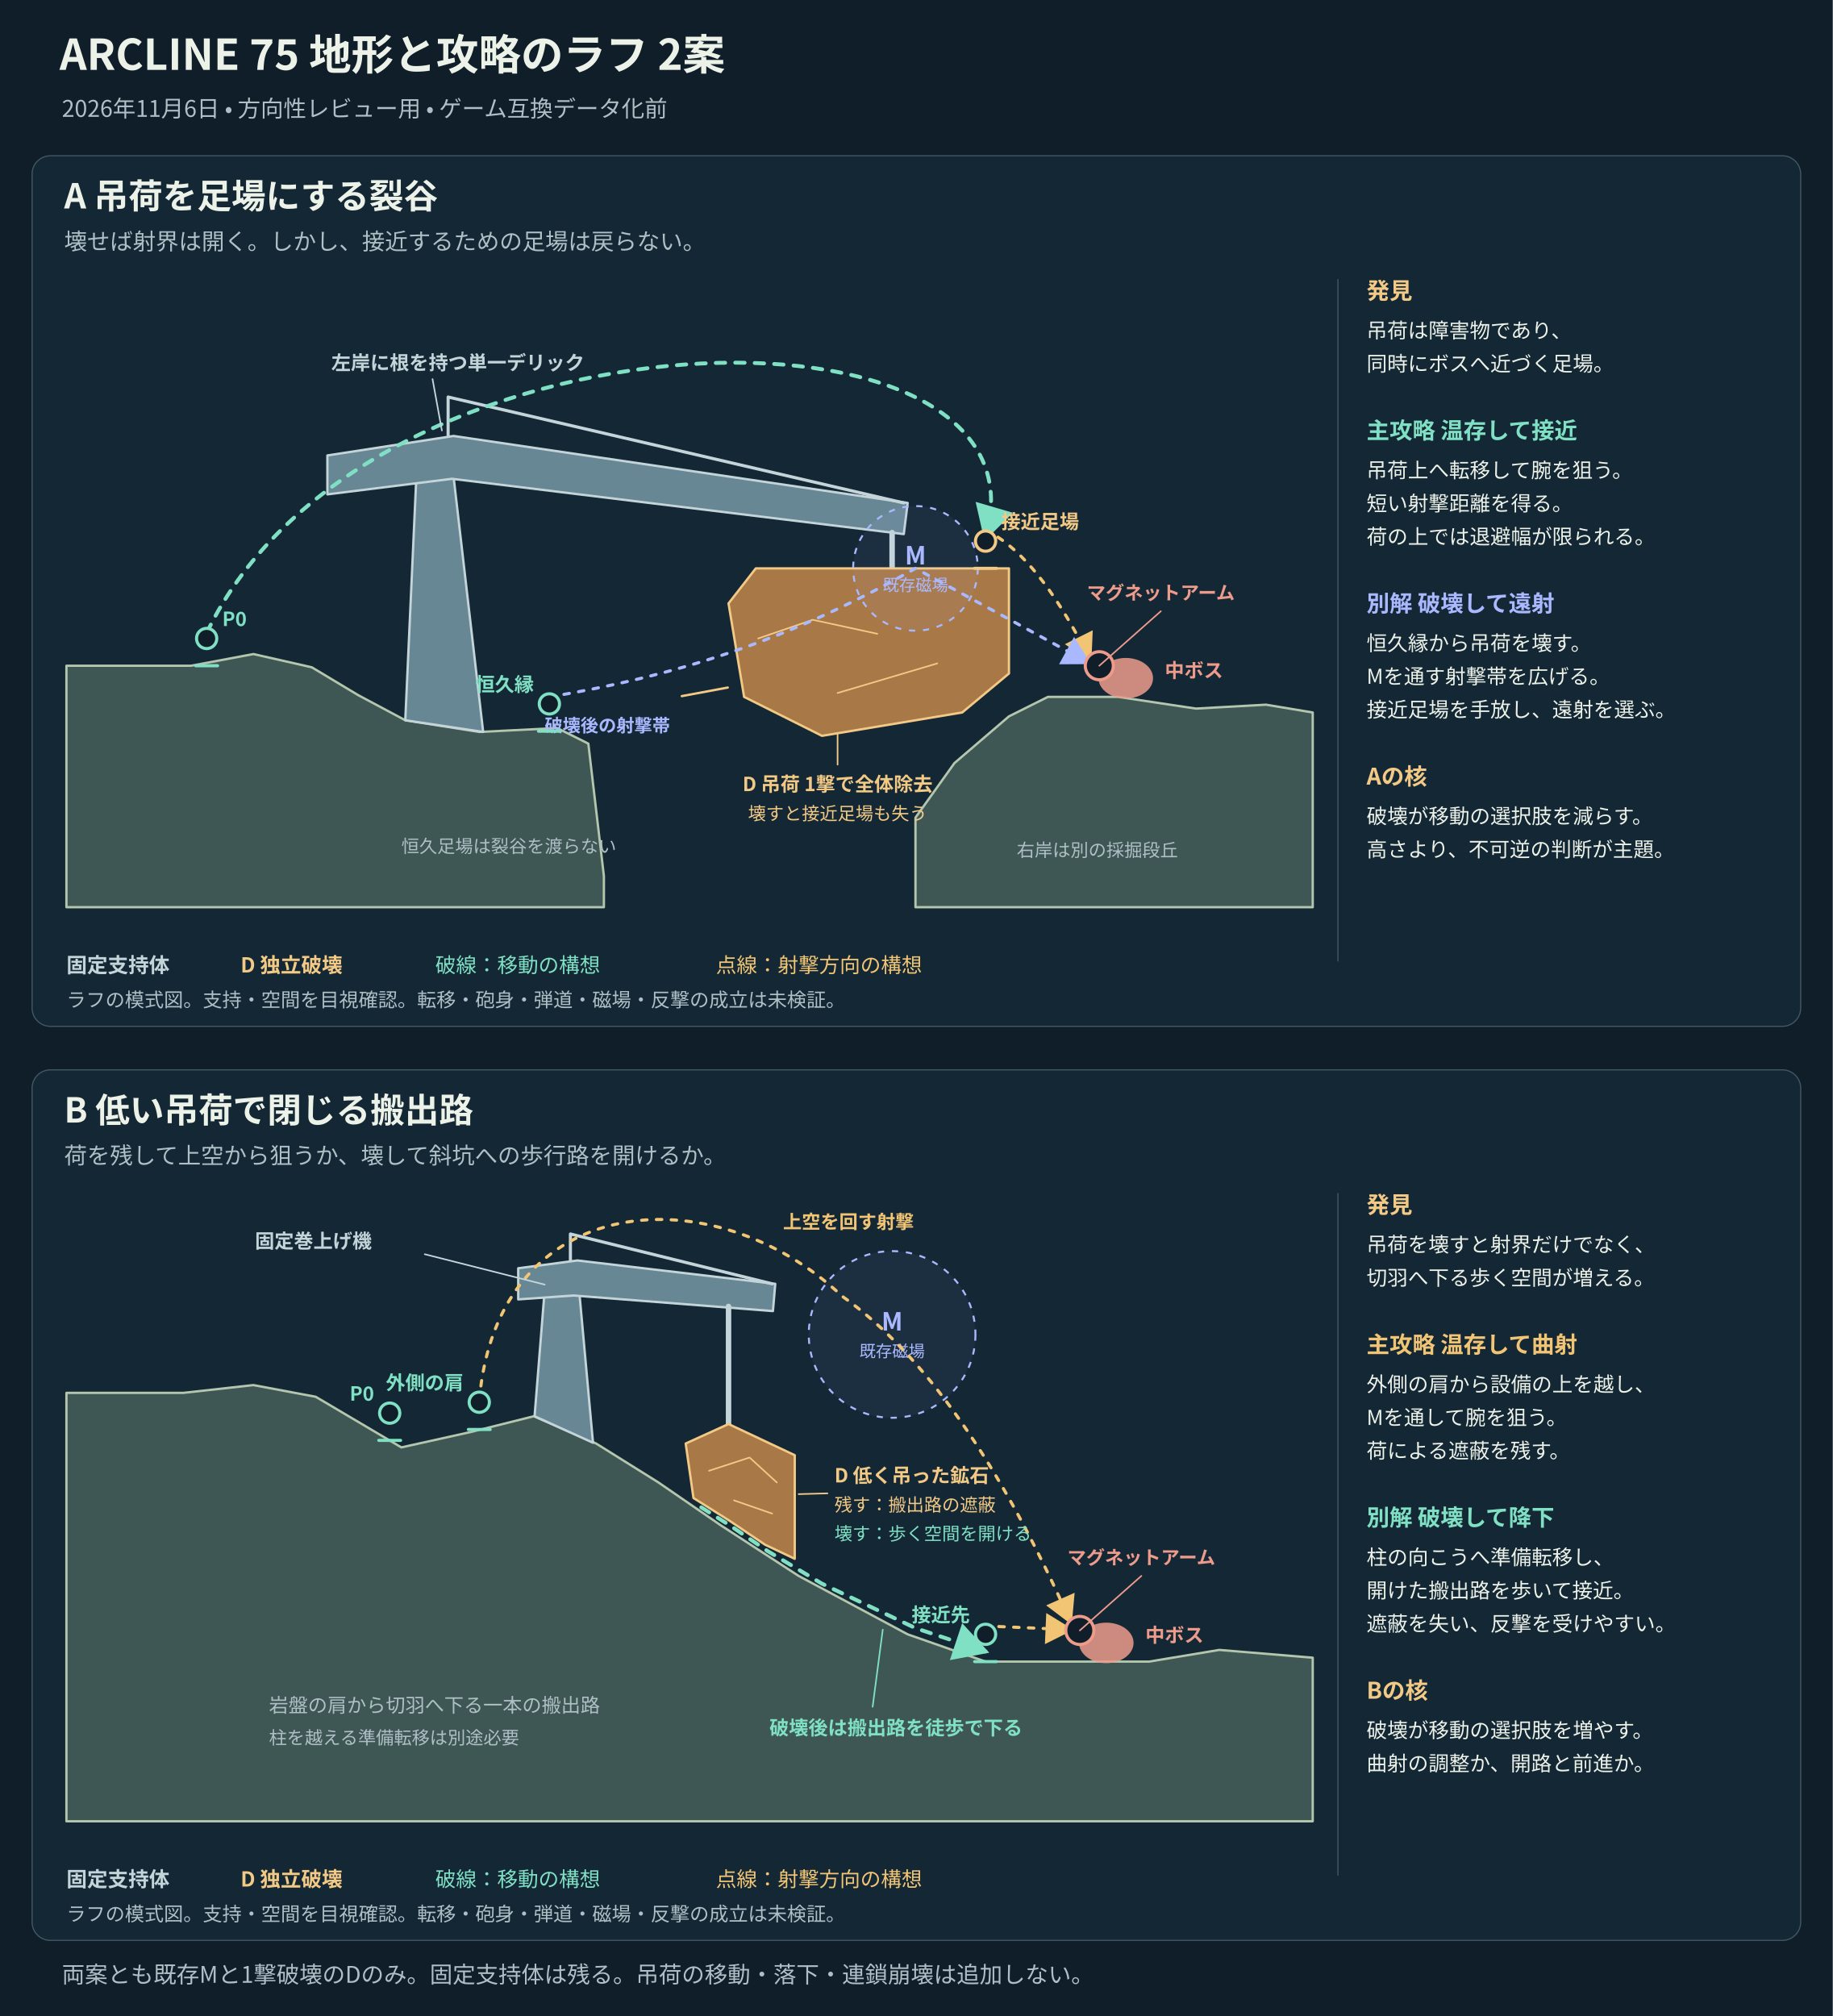
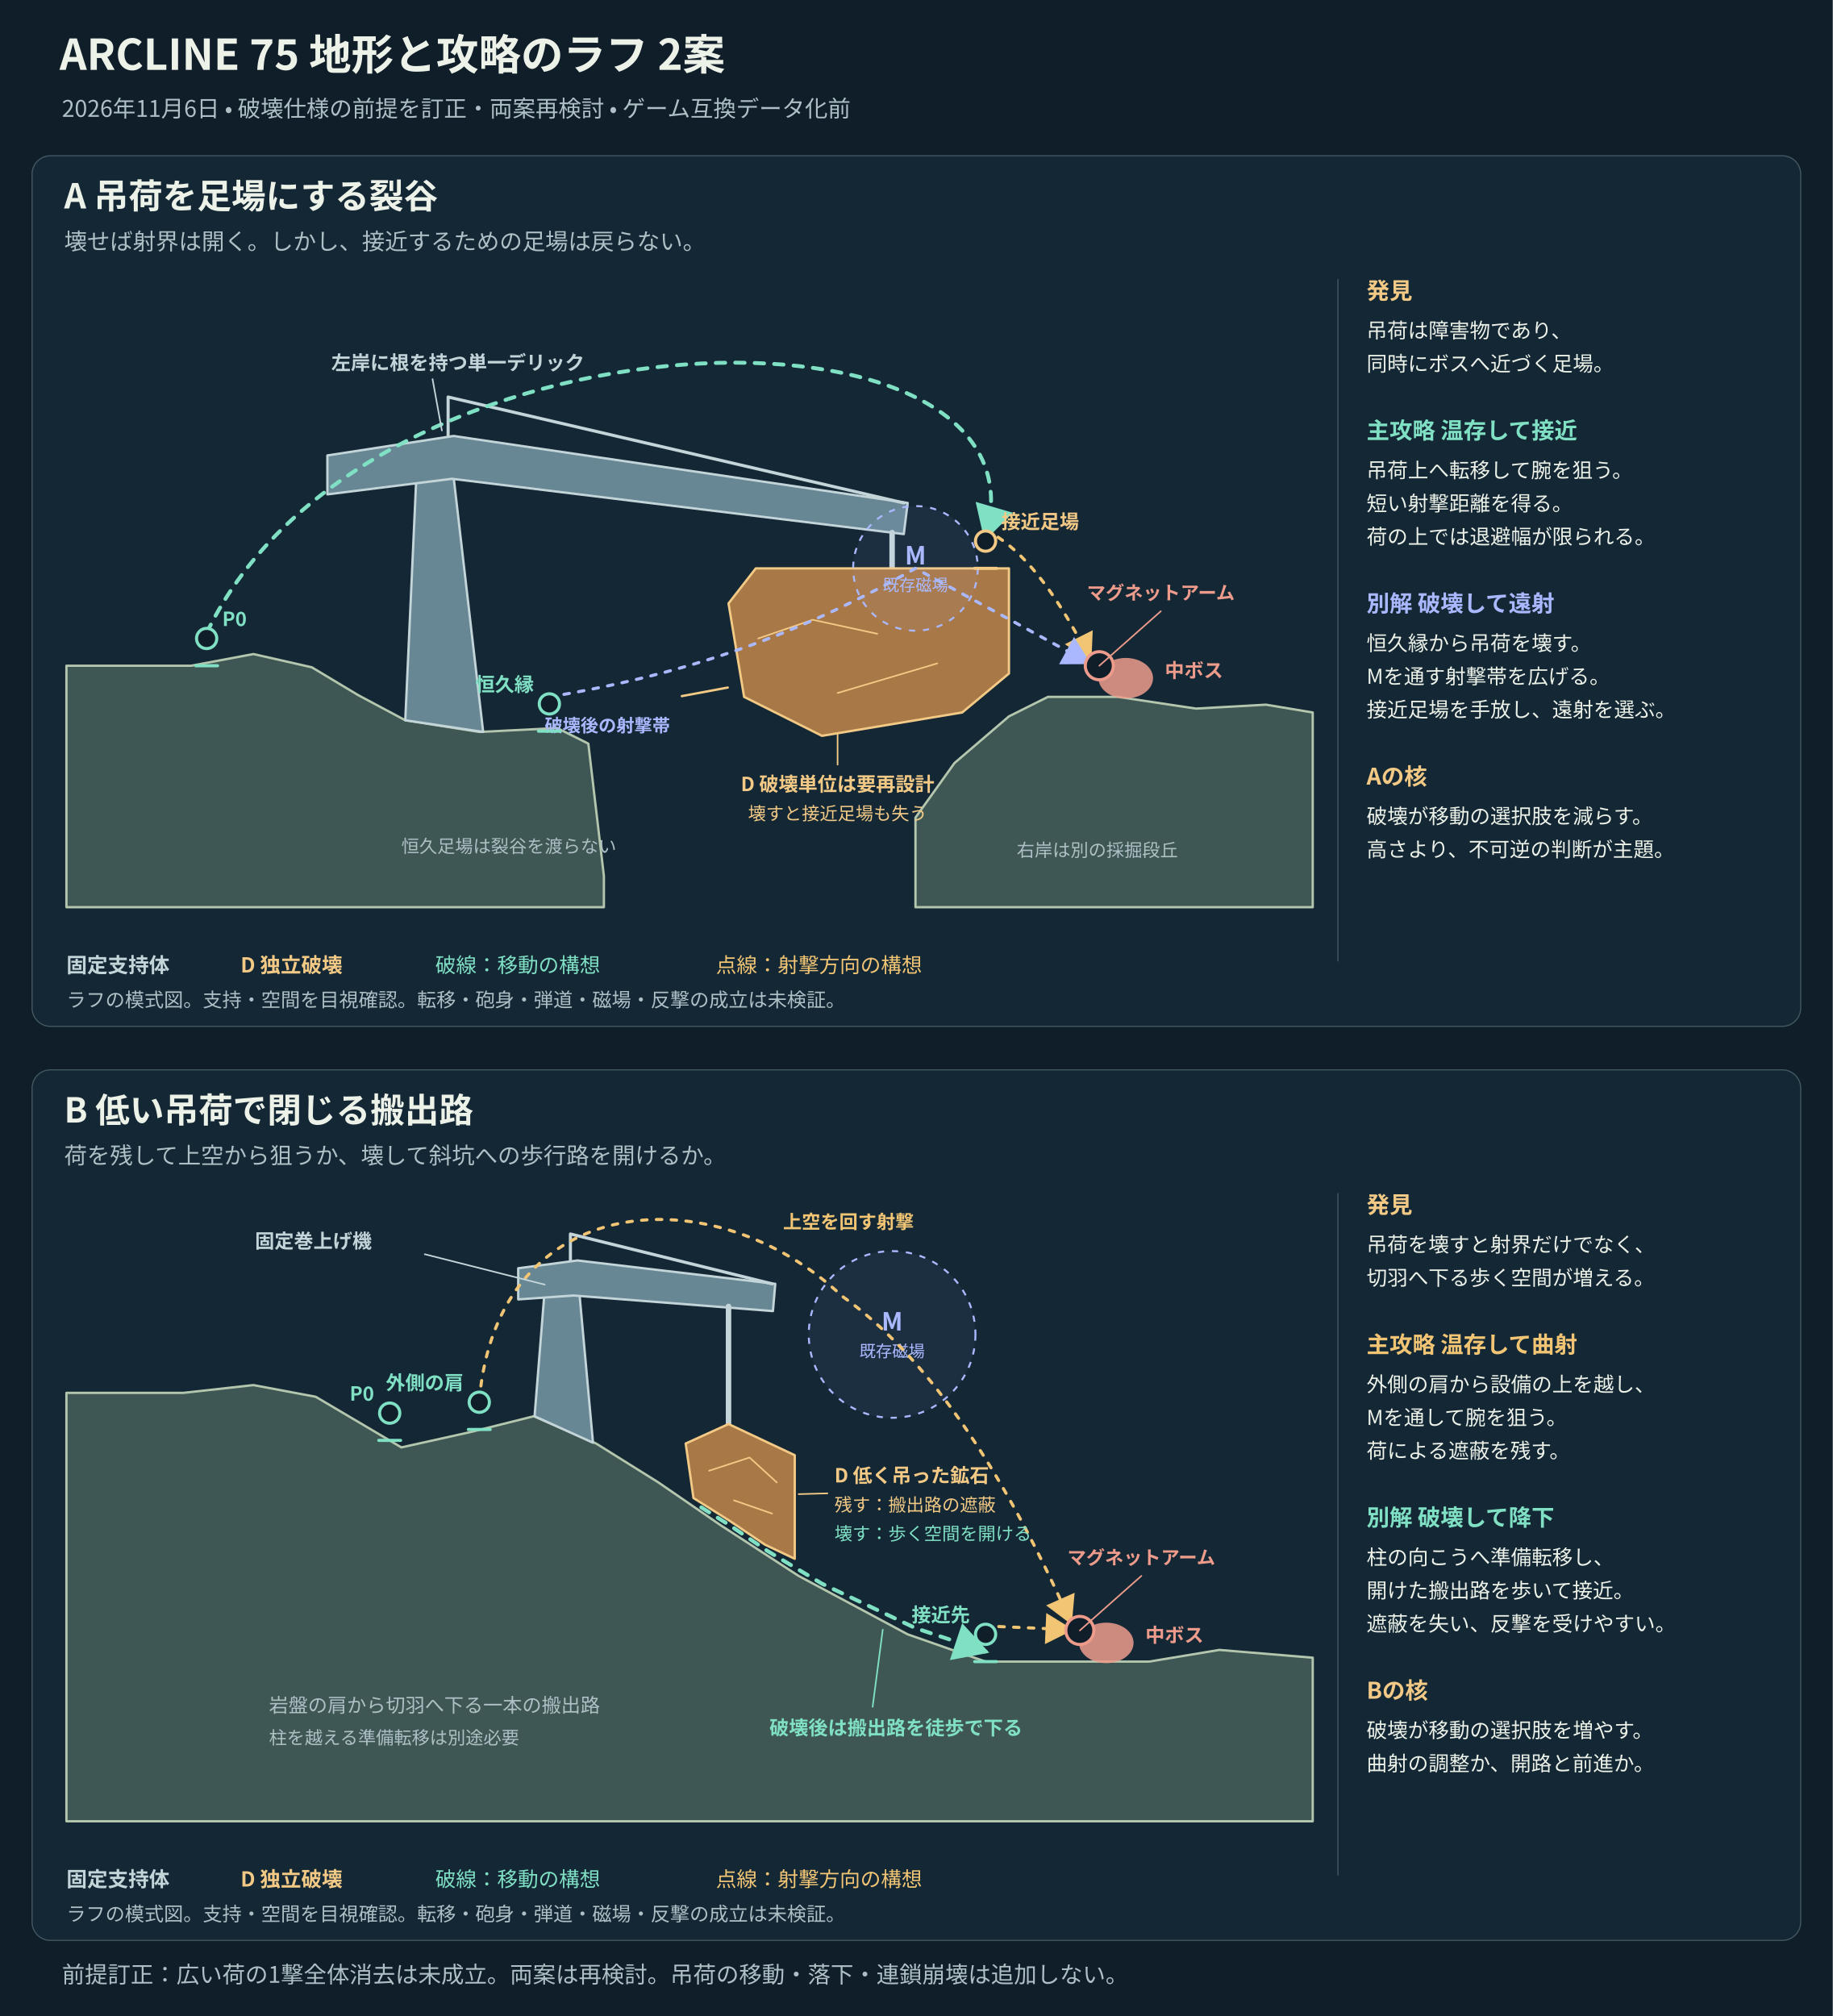
<svg xmlns="http://www.w3.org/2000/svg" width="1600" height="1760" viewBox="0 0 1600 1760" font-family="Noto Sans CJK JP, sans-serif">
  <defs>
    <marker id="arrow-7fe0c4" markerWidth="10" markerHeight="10" refX="8" refY="5" orient="auto-start-reverse">
      <path d="M0,0 L9,5 L0,10" fill="#7fe0c4" />
    </marker>
    <marker id="arrow-f1c574" markerWidth="10" markerHeight="10" refX="8" refY="5" orient="auto-start-reverse">
      <path d="M0,0 L9,5 L0,10" fill="#f1c574" />
    </marker>
    <marker id="arrow-aab9ff" markerWidth="10" markerHeight="10" refX="8" refY="5" orient="auto-start-reverse">
      <path d="M0,0 L9,5 L0,10" fill="#aab9ff" />
    </marker>
  </defs>
  <rect width="100%" height="100%" fill="#101e2a" />
  <text x="52" y="61" font-size="37" fill="#edf2e9" font-weight="700" text-anchor="start">ARCLINE 75   地形と攻略のラフ 2案</text>
-   <text x="54" y="102" font-size="20" fill="#aec0c5" font-weight="400" text-anchor="start">2026年11月6日  •  方向性レビュー用  •  ゲーム互換データ化前</text>
+   <text x="54" y="102" font-size="20" fill="#aec0c5" font-weight="400" text-anchor="start">2026年11月6日  •  破壊仕様の前提を訂正・両案再検討  •  ゲーム互換データ化前</text>
  <rect x="28" y="136" width="1544" height="760" rx="16" fill="#142735" stroke="#425861" />
  <text x="56" y="182" font-size="30" fill="#edf2e9" font-weight="700" text-anchor="start">A   吊荷を足場にする裂谷</text>
  <text x="56" y="218" font-size="20" fill="#aec0c5" font-weight="400" text-anchor="start">壊せば射界は開く。しかし、接近するための足場は戻らない。</text>
  <g transform="translate(58,248) scale(.68)">
    <polygon points="0,490 160,490 240,475 315,492 375,528 435,560 530,575 630,570 670,590 690,760 690,800 0,800" fill="#3f5754" stroke="#b4c6ad" stroke-width="3" stroke-linejoin="round" />
    <polygon points="1090,800 1090,685 1140,615 1210,555 1260,530 1350,530 1450,545 1540,540 1600,550 1600,800" fill="#3f5754" stroke="#b4c6ad" stroke-width="3" stroke-linejoin="round" />
    <polygon points="435,560 450,230 495,230 535,575" fill="#688795" stroke="#c4d5da" stroke-width="3" stroke-linejoin="round" />
    <polygon points="335,220 497,195 1080,281 1075,321 495,250 335,270" fill="#688795" stroke="#c4d5da" stroke-width="3" stroke-linejoin="round" />
    <path d="M 1060 319 L 1060 365" fill="none" stroke="#c4d5da" stroke-width="7" stroke-linecap="round" stroke-linejoin="round" />
    <path d="M 490 194 L 490 145 L 1075 281" fill="none" stroke="#c4d5da" stroke-width="4" stroke-linecap="round" stroke-linejoin="round" />
    <polygon points="850,410 885,365 1210,365 1210,500 1150,550 970,580 870,530" fill="#a87847" stroke="#f2c985" stroke-width="3" stroke-linejoin="round" />
    <path d="M 888 455 L 958 431 L 1041 449 M 990 525 L 1118 487" fill="none" stroke="#f2c985" stroke-width="2" stroke-linecap="round" stroke-linejoin="round" />
    <circle cx="1090" cy="365" r="80" fill="#aab9ff" fill-opacity=".055" stroke="#aab9ff" stroke-width="2.5" stroke-dasharray="8 10" />
    <text x="1090" y="360" font-size="32" fill="#aab9ff" font-weight="700" text-anchor="middle">M</text>
    <text x="1090" y="394" font-size="21" fill="#aab9ff" font-weight="400" text-anchor="middle">既存磁場</text>
    <path d="M 180 448 C 385 18 1275 0 1180 325" fill="none" stroke="#7fe0c4" stroke-width="5" stroke-linecap="round" stroke-linejoin="round" stroke-dasharray="12 13" marker-end="url(#arrow-7fe0c4)" />
    <path d="M 1196 325 Q 1255 364 1314 482" fill="none" stroke="#f1c574" stroke-width="4" stroke-linecap="round" stroke-linejoin="round" stroke-dasharray="7 12" marker-end="url(#arrow-f1c574)" />
    <path d="M 620 530 C 800 500 940 450 1090 365 Q 1210 430 1312 486" fill="none" stroke="#aab9ff" stroke-width="4" stroke-linecap="round" stroke-linejoin="round" stroke-dasharray="7 12" marker-end="url(#arrow-aab9ff)" />
    <path d="M 790 529 L 849 518" fill="none" stroke="#f2c985" stroke-width="3" stroke-linecap="round" stroke-linejoin="round" />
    <text x="775" y="575" font-size="23" fill="#aab9ff" font-weight="700" text-anchor="end">破壊後の射撃帯</text>
    <circle cx="180" cy="455" r="13" fill="#101e2a" stroke="#7fe0c4" stroke-width="4" />
    <path d="M 166 490 H 194" fill="none" stroke="#7fe0c4" stroke-width="4" stroke-linecap="round" stroke-linejoin="round" />
    <text x="200" y="439" font-size="25" fill="#7fe0c4" font-weight="700" text-anchor="start">P0</text>
    <circle cx="620" cy="539" r="13" fill="#101e2a" stroke="#7fe0c4" stroke-width="4" />
    <path d="M 606 574 H 634" fill="none" stroke="#7fe0c4" stroke-width="4" stroke-linecap="round" stroke-linejoin="round" />
    <text x="600" y="523" font-size="25" fill="#7fe0c4" font-weight="700" text-anchor="end">恒久縁</text>
    <circle cx="1180" cy="330" r="13" fill="#101e2a" stroke="#f2c985" stroke-width="4" />
    <path d="M 1166 365 H 1194" fill="none" stroke="#f2c985" stroke-width="4" stroke-linecap="round" stroke-linejoin="round" />
    <text x="1200" y="314" font-size="25" fill="#f2c985" font-weight="700" text-anchor="start">接近足場</text>
    <ellipse cx="1360" cy="506" rx="35" ry="26" fill="#ed9b8b" opacity=".85" />
    <circle cx="1326" cy="490" r="18" fill="#101e2a" stroke="#ed9b8b" stroke-width="4" />
    <path d="M 1326 490 L 1405 420" fill="none" stroke="#ed9b8b" stroke-width="2" stroke-linecap="round" stroke-linejoin="round" />
    <text x="1405" y="405" font-size="24" fill="#ed9b8b" font-weight="700" text-anchor="middle">マグネットアーム</text>
    <text x="1410" y="505" font-size="25" fill="#ed9b8b" font-weight="700" text-anchor="start">中ボス</text>
    <text x="340" y="110" font-size="25" fill="#c4d5da" font-weight="700" text-anchor="start">左岸に根を持つ単一デリック</text>
    <path d="M 470 122 L 482 188" fill="none" stroke="#c4d5da" stroke-width="2" stroke-linecap="round" stroke-linejoin="round" />
-     <text x="990" y="651" font-size="25" fill="#f2c985" font-weight="700" text-anchor="middle">D 吊荷  1撃で全体除去</text>
+     <text x="990" y="651" font-size="25" fill="#f2c985" font-weight="700" text-anchor="middle">D 破壊単位は要再設計</text>
    <text x="990" y="688" font-size="23" fill="#f2c985" font-weight="400" text-anchor="middle">壊すと接近足場も失う</text>
    <path d="M 990 617 L 990 577" fill="none" stroke="#f2c985" stroke-width="2" stroke-linecap="round" stroke-linejoin="round" />
    <text x="430" y="730" font-size="23" fill="#aec0c5" font-weight="400" text-anchor="start">恒久足場は裂谷を渡らない</text>
    <text x="1220" y="735" font-size="23" fill="#aec0c5" font-weight="400" text-anchor="start">右岸は別の採掘段丘</text>
  </g>
  <path d="M 1168 244 V 839" fill="none" stroke="#425861" stroke-width="1" stroke-linecap="round" stroke-linejoin="round" />
  <text x="1193" y="261" font-size="20" fill="#f2c985" font-weight="700" text-anchor="start">発見</text>
  <text x="1193" y="295" font-size="18" fill="#edf2e9" font-weight="400" text-anchor="start">吊荷は障害物であり、</text>
  <text x="1193" y="324" font-size="18" fill="#edf2e9" font-weight="400" text-anchor="start">同時にボスへ近づく足場。</text>
  <text x="1193" y="383" font-size="20" fill="#7fe0c4" font-weight="700" text-anchor="start">主攻略  温存して接近</text>
  <text x="1193" y="417" font-size="18" fill="#edf2e9" font-weight="400" text-anchor="start">吊荷上へ転移して腕を狙う。</text>
  <text x="1193" y="446" font-size="18" fill="#edf2e9" font-weight="400" text-anchor="start">短い射撃距離を得る。</text>
  <text x="1193" y="475" font-size="18" fill="#edf2e9" font-weight="400" text-anchor="start">荷の上では退避幅が限られる。</text>
  <text x="1193" y="534" font-size="20" fill="#aab9ff" font-weight="700" text-anchor="start">別解  破壊して遠射</text>
  <text x="1193" y="568" font-size="18" fill="#edf2e9" font-weight="400" text-anchor="start">恒久縁から吊荷を壊す。</text>
  <text x="1193" y="597" font-size="18" fill="#edf2e9" font-weight="400" text-anchor="start">Mを通す射撃帯を広げる。</text>
  <text x="1193" y="626" font-size="18" fill="#edf2e9" font-weight="400" text-anchor="start">接近足場を手放し、遠射を選ぶ。</text>
  <text x="1193" y="685" font-size="20" fill="#f2c985" font-weight="700" text-anchor="start">Aの核</text>
  <text x="1193" y="719" font-size="18" fill="#edf2e9" font-weight="400" text-anchor="start">破壊が移動の選択肢を減らす。</text>
  <text x="1193" y="748" font-size="18" fill="#edf2e9" font-weight="400" text-anchor="start">高さより、不可逆の判断が主題。</text>
  <text x="58" y="849" font-size="18" fill="#c4d5da" font-weight="700" text-anchor="start">固定支持体</text>
  <text x="210" y="849" font-size="18" fill="#f2c985" font-weight="700" text-anchor="start">D 独立破壊</text>
  <text x="380" y="849" font-size="18" fill="#7fe0c4" font-weight="400" text-anchor="start">破線：移動の構想</text>
  <text x="625" y="849" font-size="18" fill="#f1c574" font-weight="400" text-anchor="start">点線：射撃方向の構想</text>
  <text x="58" y="879" font-size="17" fill="#aec0c5" font-weight="400" text-anchor="start">ラフの模式図。支持・空間を目視確認。転移・砲身・弾道・磁場・反撃の成立は未検証。</text>
  <rect x="28" y="934" width="1544" height="760" rx="16" fill="#142735" stroke="#425861" />
  <text x="56" y="980" font-size="30" fill="#edf2e9" font-weight="700" text-anchor="start">B   低い吊荷で閉じる搬出路</text>
  <text x="56" y="1016" font-size="20" fill="#aec0c5" font-weight="400" text-anchor="start">荷を残して上空から狙うか、壊して斜坑への歩行路を開けるか。</text>
  <g transform="translate(58,1046) scale(.68)">
    <polygon points="0,250 150,250 240,240 320,255 430,320 520,300 600,280 680,315 760,365 840,420 940,485 1080,560 1180,595 1390,595 1480,580 1600,590 1600,800 0,800" fill="#3f5754" stroke="#b4c6ad" stroke-width="3" stroke-linejoin="round" />
    <polygon points="601,280 615,105 657,105 676,314" fill="#688795" stroke="#c4d5da" stroke-width="3" stroke-linejoin="round" />
    <polygon points="580,90 656,80 910,110 907,145 651,125 580,130" fill="#688795" stroke="#c4d5da" stroke-width="3" stroke-linejoin="round" />
    <path d="M 850 139 L 850 290" fill="none" stroke="#c4d5da" stroke-width="7" stroke-linecap="round" stroke-linejoin="round" />
    <path d="M 647 80 L 647 46 L 906 110" fill="none" stroke="#c4d5da" stroke-width="4" stroke-linecap="round" stroke-linejoin="round" />
    <polygon points="795,315 850,290 935,330 935,463 897,445 851,414 805,385" fill="#a87847" stroke="#f2c985" stroke-width="3" stroke-linejoin="round" />
    <path d="M 825 350 L 877 333 L 912 365 M 857 388 L 906 405" fill="none" stroke="#f2c985" stroke-width="2" stroke-linecap="round" stroke-linejoin="round" />
    <circle cx="1060" cy="175" r="107" fill="#aab9ff" fill-opacity=".055" stroke="#aab9ff" stroke-width="2.5" stroke-dasharray="8 10" />
    <text x="1060" y="170" font-size="32" fill="#aab9ff" font-weight="700" text-anchor="middle">M</text>
    <text x="1060" y="204" font-size="21" fill="#aab9ff" font-weight="400" text-anchor="middle">既存磁場</text>
    <path d="M 530 260 C 553 -12 831 -30 996 126 Q 1153 237 1289 544" fill="none" stroke="#f1c574" stroke-width="4" stroke-linecap="round" stroke-linejoin="round" stroke-dasharray="7 12" marker-end="url(#arrow-f1c574)" />
    <path d="M 815 397 L 853 421 L 900 453 L 970 495 L 1090 552 L 1180 582" fill="none" stroke="#7fe0c4" stroke-width="5" stroke-linecap="round" stroke-linejoin="round" stroke-dasharray="12 13" marker-end="url(#arrow-7fe0c4)" />
    <path d="M 1197 550 L 1289 554" fill="none" stroke="#f1c574" stroke-width="4" stroke-linecap="round" stroke-linejoin="round" stroke-dasharray="7 12" marker-end="url(#arrow-f1c574)" />
    <text x="1065" y="689" font-size="25" fill="#7fe0c4" font-weight="700" text-anchor="middle">破壊後は搬出路を徒歩で下る</text>
    <path d="M 1035 653 L 1048 554" fill="none" stroke="#7fe0c4" stroke-width="2" stroke-linecap="round" stroke-linejoin="round" />
    <circle cx="415" cy="276" r="13" fill="#101e2a" stroke="#7fe0c4" stroke-width="4" />
    <path d="M 401 311 H 429" fill="none" stroke="#7fe0c4" stroke-width="4" stroke-linecap="round" stroke-linejoin="round" />
    <text x="395" y="260" font-size="25" fill="#7fe0c4" font-weight="700" text-anchor="end">P0</text>
    <circle cx="530" cy="262" r="13" fill="#101e2a" stroke="#7fe0c4" stroke-width="4" />
    <path d="M 516 297 H 544" fill="none" stroke="#7fe0c4" stroke-width="4" stroke-linecap="round" stroke-linejoin="round" />
    <text x="510" y="246" font-size="25" fill="#7fe0c4" font-weight="700" text-anchor="end">外側の肩</text>
    <circle cx="1180" cy="560" r="13" fill="#101e2a" stroke="#7fe0c4" stroke-width="4" />
    <path d="M 1166 595 H 1194" fill="none" stroke="#7fe0c4" stroke-width="4" stroke-linecap="round" stroke-linejoin="round" />
    <text x="1160" y="544" font-size="25" fill="#7fe0c4" font-weight="700" text-anchor="end">接近先</text>
    <ellipse cx="1335" cy="571" rx="35" ry="26" fill="#ed9b8b" opacity=".85" />
    <circle cx="1301" cy="555" r="18" fill="#101e2a" stroke="#ed9b8b" stroke-width="4" />
    <path d="M 1301 555 L 1380 485" fill="none" stroke="#ed9b8b" stroke-width="2" stroke-linecap="round" stroke-linejoin="round" />
    <text x="1380" y="470" font-size="24" fill="#ed9b8b" font-weight="700" text-anchor="middle">マグネットアーム</text>
    <text x="1385" y="570" font-size="25" fill="#ed9b8b" font-weight="700" text-anchor="start">中ボス</text>
    <text x="242" y="64" font-size="25" fill="#c4d5da" font-weight="700" text-anchor="start">固定巻上げ機</text>
    <path d="M 460 72 L 614 111" fill="none" stroke="#c4d5da" stroke-width="2" stroke-linecap="round" stroke-linejoin="round" />
    <text x="920" y="39" font-size="24" fill="#f1c574" font-weight="700" text-anchor="start">上空を回す射撃</text>
    <text x="986" y="365" font-size="25" fill="#f2c985" font-weight="700" text-anchor="start">D 低く吊った鉱石</text>
    <text x="986" y="402" font-size="23" fill="#f2c985" font-weight="400" text-anchor="start">残す：搬出路の遮蔽</text>
    <text x="986" y="439" font-size="23" fill="#7fe0c4" font-weight="400" text-anchor="start">壊す：歩く空間を開ける</text>
    <path d="M 977 379 L 940 380" fill="none" stroke="#f2c985" stroke-width="2" stroke-linecap="round" stroke-linejoin="round" />
    <text x="260" y="660" font-size="25" fill="#aec0c5" font-weight="400" text-anchor="start">岩盤の肩から切羽へ下る一本の搬出路</text>
    <text x="260" y="701" font-size="23" fill="#aec0c5" font-weight="400" text-anchor="start">柱を越える準備転移は別途必要</text>
  </g>
  <path d="M 1168 1042 V 1637" fill="none" stroke="#425861" stroke-width="1" stroke-linecap="round" stroke-linejoin="round" />
  <text x="1193" y="1059" font-size="20" fill="#f2c985" font-weight="700" text-anchor="start">発見</text>
  <text x="1193" y="1093" font-size="18" fill="#edf2e9" font-weight="400" text-anchor="start">吊荷を壊すと射界だけでなく、</text>
  <text x="1193" y="1122" font-size="18" fill="#edf2e9" font-weight="400" text-anchor="start">切羽へ下る歩く空間が増える。</text>
  <text x="1193" y="1181" font-size="20" fill="#f1c574" font-weight="700" text-anchor="start">主攻略  温存して曲射</text>
  <text x="1193" y="1215" font-size="18" fill="#edf2e9" font-weight="400" text-anchor="start">外側の肩から設備の上を越し、</text>
  <text x="1193" y="1244" font-size="18" fill="#edf2e9" font-weight="400" text-anchor="start">Mを通して腕を狙う。</text>
  <text x="1193" y="1273" font-size="18" fill="#edf2e9" font-weight="400" text-anchor="start">荷による遮蔽を残す。</text>
  <text x="1193" y="1332" font-size="20" fill="#7fe0c4" font-weight="700" text-anchor="start">別解  破壊して降下</text>
  <text x="1193" y="1366" font-size="18" fill="#edf2e9" font-weight="400" text-anchor="start">柱の向こうへ準備転移し、</text>
  <text x="1193" y="1395" font-size="18" fill="#edf2e9" font-weight="400" text-anchor="start">開けた搬出路を歩いて接近。</text>
  <text x="1193" y="1424" font-size="18" fill="#edf2e9" font-weight="400" text-anchor="start">遮蔽を失い、反撃を受けやすい。</text>
  <text x="1193" y="1483" font-size="20" fill="#f2c985" font-weight="700" text-anchor="start">Bの核</text>
  <text x="1193" y="1517" font-size="18" fill="#edf2e9" font-weight="400" text-anchor="start">破壊が移動の選択肢を増やす。</text>
  <text x="1193" y="1546" font-size="18" fill="#edf2e9" font-weight="400" text-anchor="start">曲射の調整か、開路と前進か。</text>
  <text x="58" y="1647" font-size="18" fill="#c4d5da" font-weight="700" text-anchor="start">固定支持体</text>
  <text x="210" y="1647" font-size="18" fill="#f2c985" font-weight="700" text-anchor="start">D 独立破壊</text>
  <text x="380" y="1647" font-size="18" fill="#7fe0c4" font-weight="400" text-anchor="start">破線：移動の構想</text>
  <text x="625" y="1647" font-size="18" fill="#f1c574" font-weight="400" text-anchor="start">点線：射撃方向の構想</text>
  <text x="58" y="1677" font-size="17" fill="#aec0c5" font-weight="400" text-anchor="start">ラフの模式図。支持・空間を目視確認。転移・砲身・弾道・磁場・反撃の成立は未検証。</text>
-   <text x="54" y="1731" font-size="20" fill="#aec0c5" font-weight="400" text-anchor="start">両案とも既存Mと1撃破壊のDのみ。固定支持体は残る。吊荷の移動・落下・連鎖崩壊は追加しない。</text>
+   <text x="54" y="1731" font-size="20" fill="#aec0c5" font-weight="400" text-anchor="start">前提訂正：広い荷の1撃全体消去は未成立。両案は再検討。吊荷の移動・落下・連鎖崩壊は追加しない。</text>
</svg>
